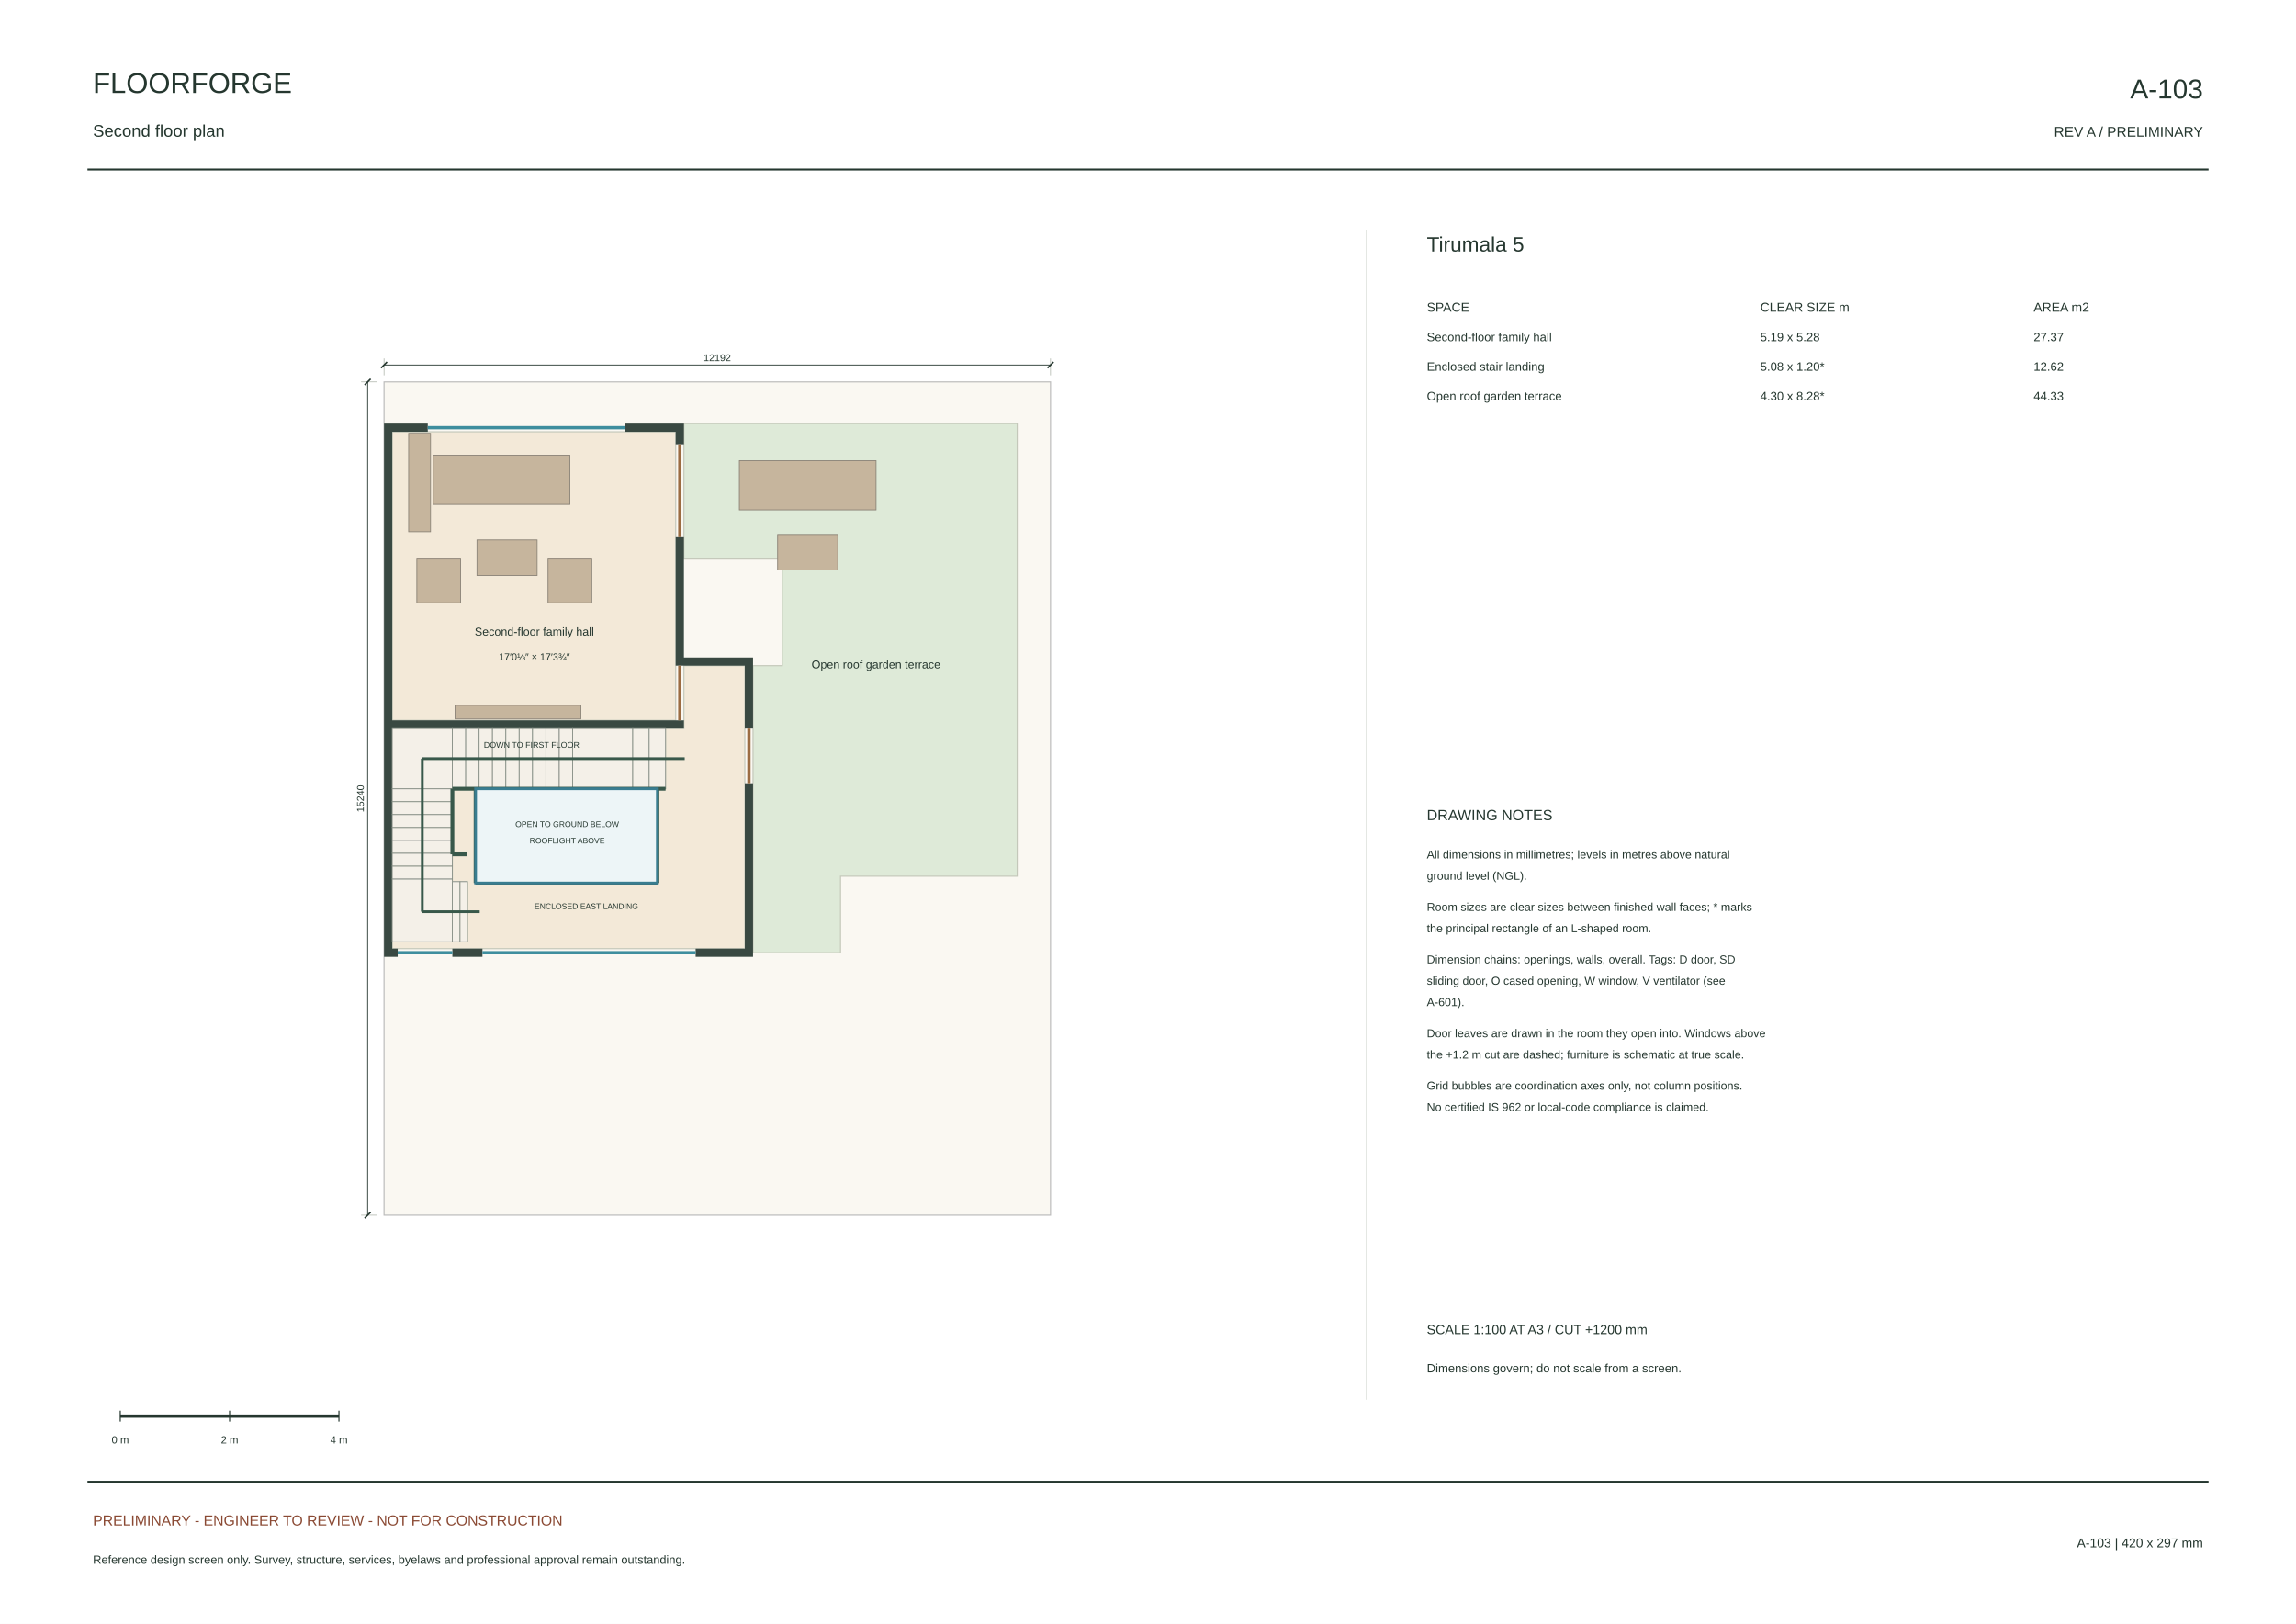
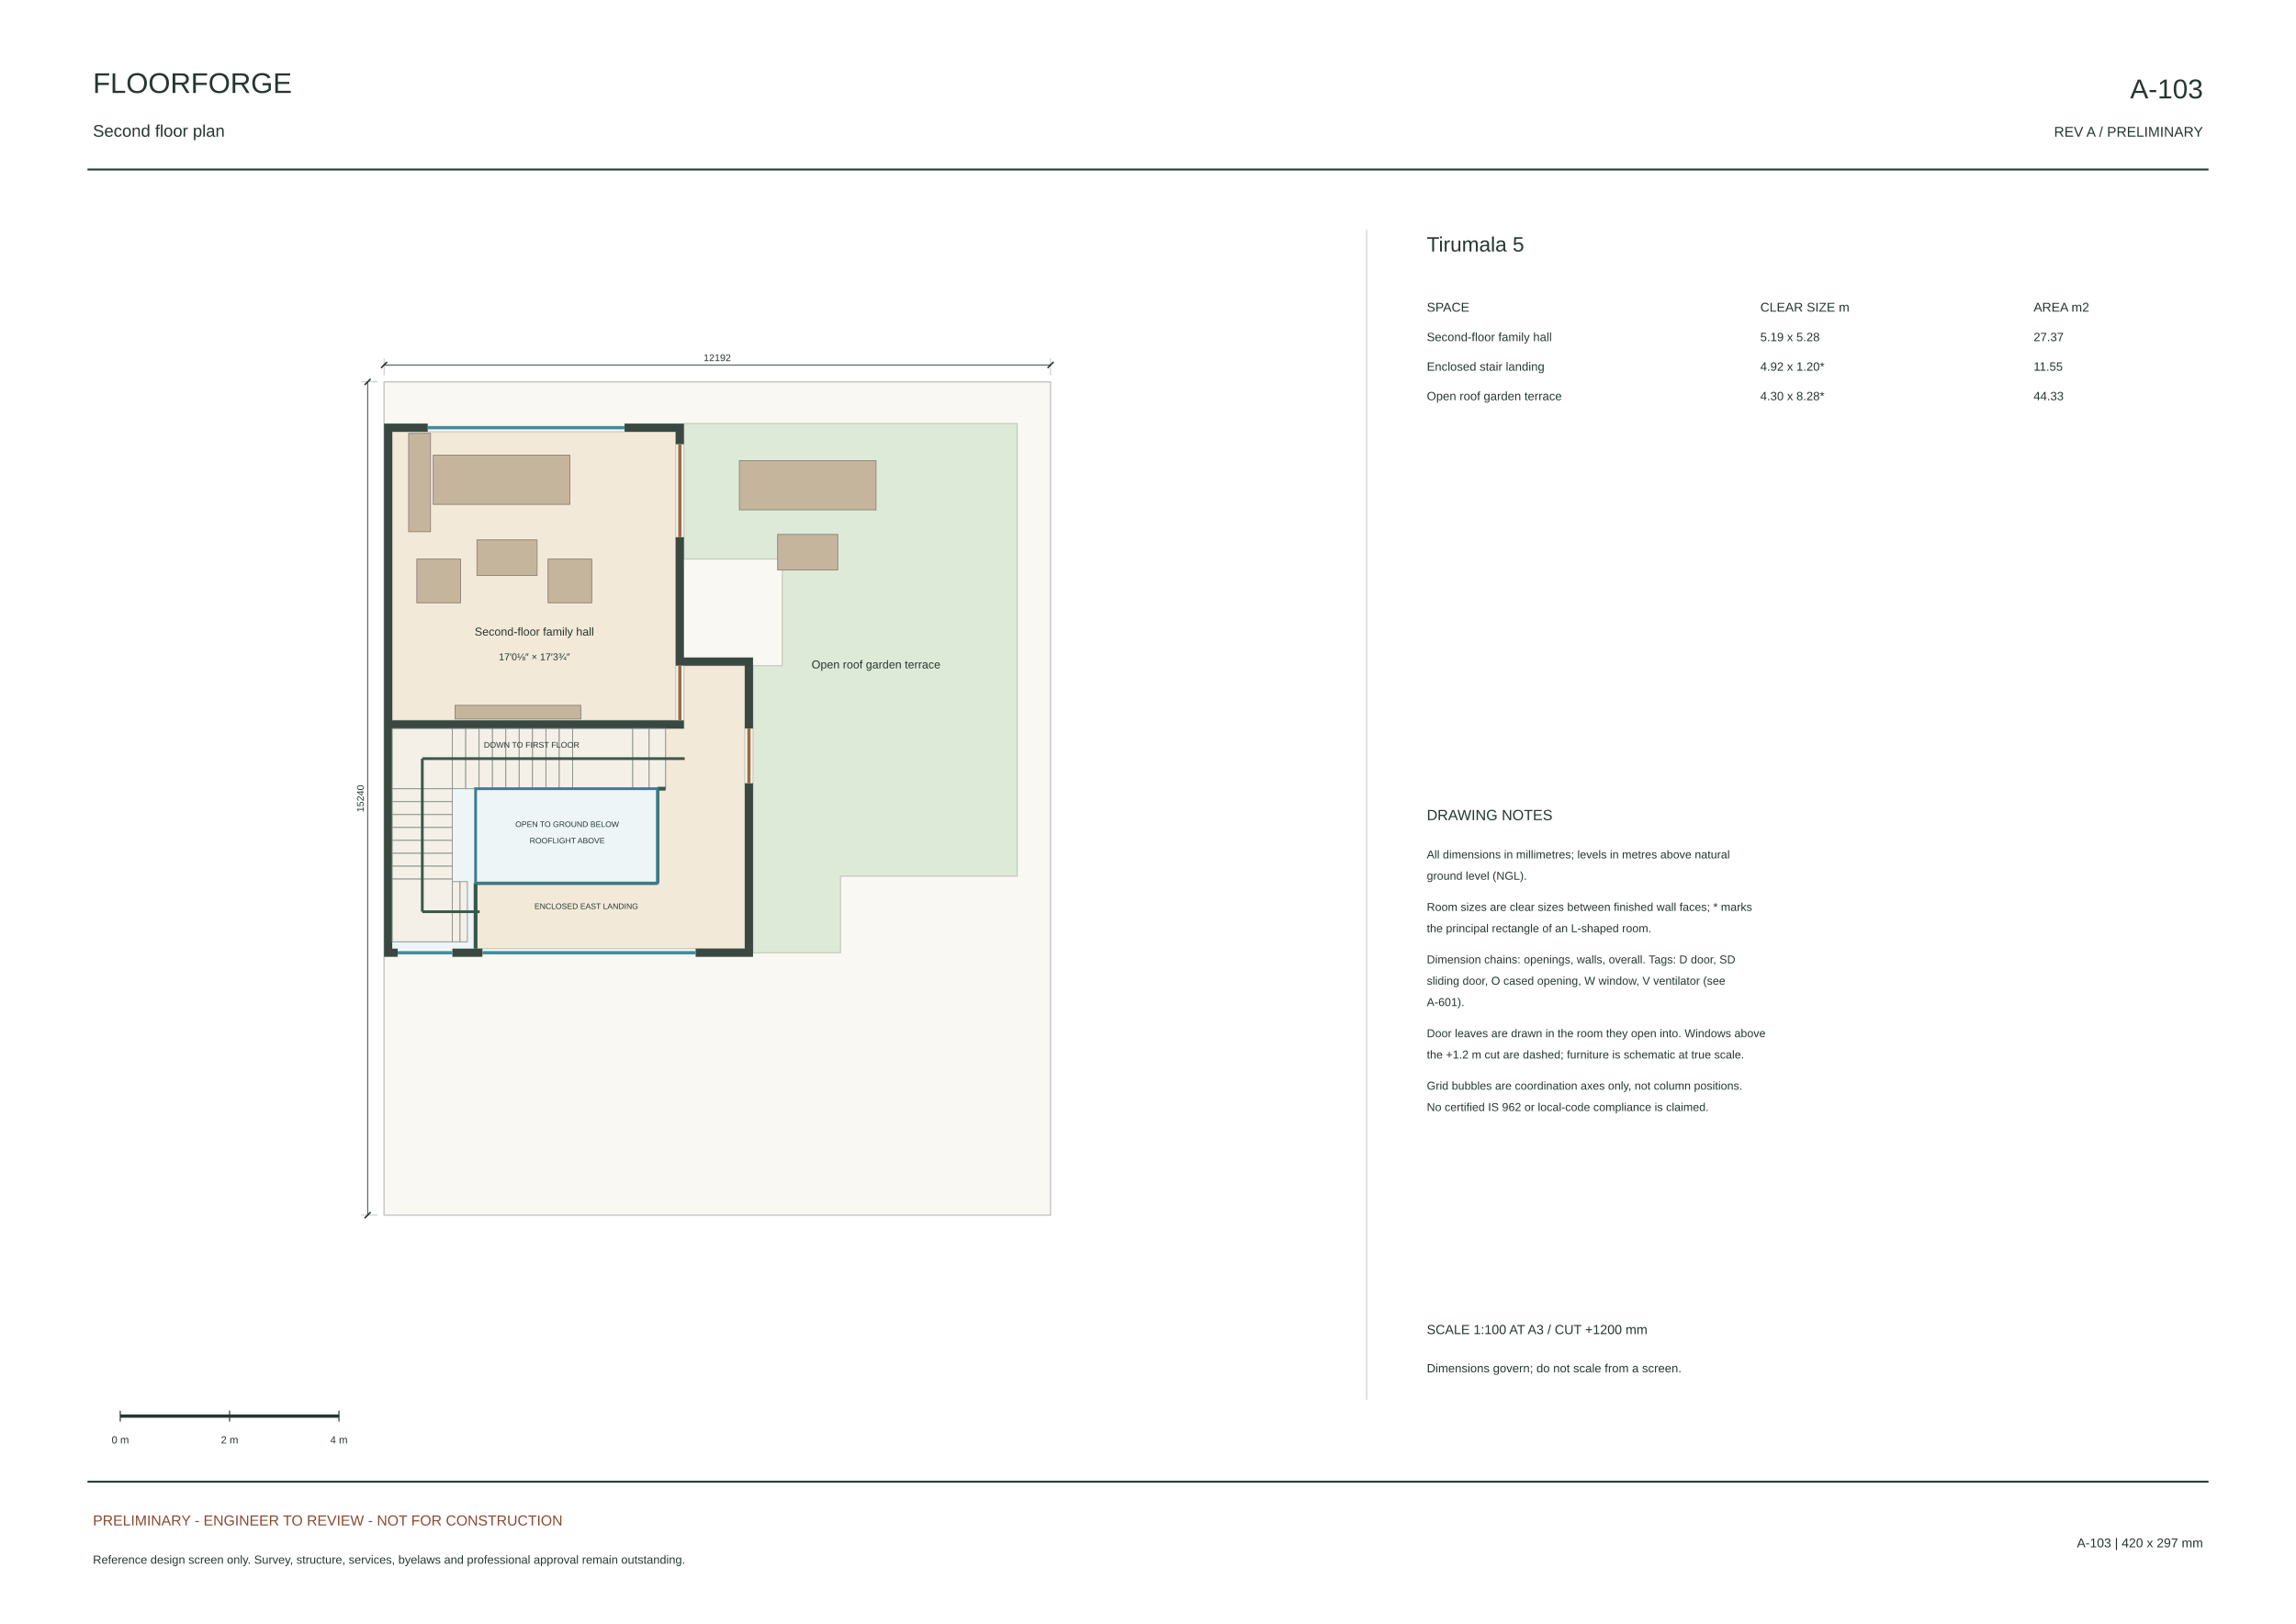
<svg xmlns="http://www.w3.org/2000/svg" width="420mm" height="297mm" viewBox="0 0 420 297">
  <rect width="420" height="297" fill="white" />
  <g font-family="Arial,Helvetica,sans-serif">
    <path d="M 16 31 H 404 M 16 271 H 404" stroke="#25372f" stroke-width=".35" />
    <text x="17" y="17" fill="#25372f" font-size="5.2" text-anchor="start">FLOORFORGE</text>
    <text x="17" y="25" fill="#25372f" font-size="3.1" text-anchor="start">Second floor plan</text>
    <text x="403" y="18" fill="#25372f" font-size="5" text-anchor="end">A-103</text>
    <text x="403" y="25" fill="#25372f" font-size="2.6" text-anchor="end">REV A / PRELIMINARY</text>
    <polygon points="70.25,222.25 192.17,222.25 192.17,69.85 70.25,69.85" fill="#faf8f2" stroke="#bbb" stroke-width="0.2" />
    <polygon points="123.606,131.75 123.606,78.97 71.75,78.97 71.75,131.75" fill="#f3e9d8" stroke="#c4c8ba" stroke-width="0.2" />
-     <polygon points="125.106,133.25 125.106,121.75 136.25,121.75 136.25,133.25 136.25,144.25 136.25,173.5 85.5,173.5 71.75,173.5 71.75,172.25 82.75,172.25 84.125,172.25 85.5,172.25 85.5,161.25 84.125,161.25 82.75,161.25 82.75,160.75 82.75,158.393 82.75,156.036 82.75,153.679 82.75,151.321 82.75,148.964 82.75,146.607 82.75,144.25 85.194,144.25 87,144.25 87,161.5 120.25,161.5 120.25,144.25 121.75,144.25 121.75,133.25 123.606,133.25" fill="#f3e9d8" stroke="#c4c8ba" stroke-width="0.2" />
-     <polygon points="186.074,133.25 186.074,160.25 153.75,160.25 153.75,174.25 137.75,174.25 137.75,121.75 143.106,121.75 143.106,102.25 125.106,102.25 125.106,77.47 186.074,77.47 186.074,106.75" fill="#deead8" stroke="#c4c8ba" stroke-width="0.2" />
+     <polygon points="125.106,121.75 136.25,121.75 136.25,133.25 136.25,144.25 136.25,173.5 87,173.5 87,161.5 120.25,161.5 120.25,144.25 121.75,144.25 121.75,133.25 123.606,133.25 125.106,133.25" fill="#f3e9d8" stroke="#c4c8ba" stroke-width="0.2" />
+     <polygon points="186.074,160.25 153.75,160.25 153.75,174.25 137.75,174.25 137.75,121.75 143.106,121.75 143.106,102.25 125.106,102.25 125.106,77.47 186.074,77.47 186.074,106.75 186.074,133.25" fill="#deead8" stroke="#c4c8ba" stroke-width="0.2" />
+     <polygon points="87,173.5 87,144.25 71.75,144.25 71.75,173.5" fill="#edf5f7" stroke="none" stroke-width="0.1" />
    <polygon points="78.25,77.47 78.25,78.97 71.75,78.97 71.75,131.75 123.456,131.75 123.606,131.75 125.106,131.75 125.106,133.25 123.606,133.25 121.75,133.25 71.75,133.25 71.75,156.25 71.75,173.5 72.75,173.5 72.75,175 70.25,175 70.25,133.25 70.25,131.75 70.25,77.47" fill="#394942" stroke="none" stroke-width="0.1" />
    <polygon points="88.25,173.5 88.25,175 82.75,175 82.75,173.5 85.5,173.5" fill="#394942" stroke="none" stroke-width="0.1" />
    <polygon points="136.25,173.5 136.25,144.25 136.25,143.25 137.75,143.25 137.75,175 127.25,175 127.25,173.5" fill="#394942" stroke="none" stroke-width="0.1" />
    <polygon points="125.106,121.75 123.606,121.75 123.606,120.25 123.606,98.25 125.106,98.25 125.106,120.25 137.75,120.25 137.75,133.25 136.25,133.25 136.25,121.75 125.256,121.75" fill="#394942" stroke="none" stroke-width="0.1" />
    <polygon points="123.606,78.97 114.25,78.97 114.25,77.47 125.106,77.47 125.106,81.25 123.606,81.25" fill="#394942" stroke="none" stroke-width="0.1" />
    <path d="M 124.356 131.75 L 124.356 121.75" fill="none" stroke="#9c6c42" stroke-width="0.6" />
    <path d="M 124.356 98.25 L 124.356 81.25" fill="none" stroke="#9c6c42" stroke-width="0.6" />
    <path d="M 78.25 78.22 L 114.25 78.22" fill="none" stroke="#3e8e9e" stroke-width="0.6" />
    <path d="M 137 143.25 L 137 133.25" fill="none" stroke="#9c6c42" stroke-width="0.6" />
    <path d="M 72.75 174.25 L 82.75 174.25" fill="none" stroke="#3e8e9e" stroke-width="0.6" />
    <path d="M 88.25 174.25 L 127.25 174.25" fill="none" stroke="#3e8e9e" stroke-width="0.6" />
    <polygon points="85.5,172.25 85.5,161.25 84.125,161.25 84.125,172.25" fill="#f4f0e8" stroke="#889087" stroke-width="0.15" />
    <polygon points="84.125,172.25 84.125,161.25 82.75,161.25 82.75,172.25" fill="#f4f0e8" stroke="#889087" stroke-width="0.15" />
    <polygon points="82.75,172.25 82.75,160.75 71.75,160.75 71.75,172.25" fill="#f4f0e8" stroke="#889087" stroke-width="0.15" />
    <polygon points="82.75,160.75 82.75,158.393 71.75,158.393 71.75,160.75" fill="#f4f0e8" stroke="#889087" stroke-width="0.15" />
    <polygon points="82.75,158.393 82.75,156.036 71.75,156.036 71.75,158.393" fill="#f4f0e8" stroke="#889087" stroke-width="0.15" />
    <polygon points="82.75,156.036 82.75,153.679 71.75,153.679 71.75,156.036" fill="#f4f0e8" stroke="#889087" stroke-width="0.15" />
    <polygon points="82.75,153.679 82.75,151.321 71.75,151.321 71.75,153.679" fill="#f4f0e8" stroke="#889087" stroke-width="0.15" />
    <polygon points="82.75,151.321 82.75,148.964 71.75,148.964 71.75,151.321" fill="#f4f0e8" stroke="#889087" stroke-width="0.15" />
    <polygon points="82.75,148.964 82.75,146.607 71.75,146.607 71.75,148.964" fill="#f4f0e8" stroke="#889087" stroke-width="0.15" />
    <polygon points="82.75,146.607 82.75,144.25 71.75,144.25 71.75,146.607" fill="#f4f0e8" stroke="#889087" stroke-width="0.15" />
    <polygon points="82.75,144.25 82.75,133.25 71.75,133.25 71.75,144.25" fill="#f4f0e8" stroke="#889087" stroke-width="0.15" />
    <polygon points="85.194,144.25 85.194,133.25 82.75,133.25 82.75,144.25" fill="#f4f0e8" stroke="#889087" stroke-width="0.15" />
    <polygon points="87.639,144.25 87.639,133.25 85.194,133.25 85.194,144.25" fill="#f4f0e8" stroke="#889087" stroke-width="0.15" />
    <polygon points="90.083,144.25 90.083,133.25 87.639,133.25 87.639,144.25" fill="#f4f0e8" stroke="#889087" stroke-width="0.15" />
    <polygon points="92.528,144.25 92.528,133.25 90.083,133.25 90.083,144.25" fill="#f4f0e8" stroke="#889087" stroke-width="0.15" />
    <polygon points="94.972,144.25 94.972,133.25 92.528,133.25 92.528,144.25" fill="#f4f0e8" stroke="#889087" stroke-width="0.15" />
    <polygon points="97.417,144.25 97.417,133.25 94.972,133.25 94.972,144.25" fill="#f4f0e8" stroke="#889087" stroke-width="0.15" />
    <polygon points="99.861,144.25 99.861,133.25 97.417,133.25 97.417,144.25" fill="#f4f0e8" stroke="#889087" stroke-width="0.15" />
    <polygon points="102.306,144.25 102.306,133.25 99.861,133.25 99.861,144.25" fill="#f4f0e8" stroke="#889087" stroke-width="0.15" />
    <polygon points="104.75,144.25 104.75,133.25 102.306,133.25 102.306,144.25" fill="#f4f0e8" stroke="#889087" stroke-width="0.15" />
    <polygon points="115.75,144.25 115.75,133.25 104.75,133.25 104.75,144.25" fill="#f4f0e8" stroke="#889087" stroke-width="0.15" />
    <polygon points="118.75,144.25 118.75,133.25 115.75,133.25 115.75,144.25" fill="#f4f0e8" stroke="#889087" stroke-width="0.15" />
    <polygon points="121.75,144.25 121.75,133.25 118.75,133.25 118.75,144.25" fill="#f4f0e8" stroke="#889087" stroke-width="0.15" />
    <path d="M 125.25 138.75 L 77.25 138.75" fill="none" stroke="#38584a" stroke-width="0.5" />
    <path d="M 77.25 138.75 L 77.25 166.75" fill="none" stroke="#38584a" stroke-width="0.5" />
    <path d="M 77.25 166.75 L 87.75 166.75" fill="none" stroke="#38584a" stroke-width="0.5" />
-     <path d="M 82.75 156.25 L 85.5 156.25" fill="none" stroke="#38584a" stroke-width="0.7" />
-     <path d="M 82.75 156.25 L 82.75 144.25" fill="none" stroke="#38584a" stroke-width="0.7" />
-     <path d="M 82.75 144.25 L 121.75 144.25" fill="none" stroke="#38584a" stroke-width="0.7" />
-     <path d="M 87 161.5 L 87 144.25" fill="none" stroke="#38584a" stroke-width="0.7" />
+     <path d="M 87 173.5 L 87 161.5" fill="none" stroke="#38584a" stroke-width="0.7" />
    <path d="M 87 161.5 L 120.25 161.5" fill="none" stroke="#38584a" stroke-width="0.7" />
    <path d="M 120.25 161.5 L 120.25 144.25" fill="none" stroke="#38584a" stroke-width="0.7" />
+     <path d="M 120.25 144.25 L 121.75 144.25" fill="none" stroke="#38584a" stroke-width="0.7" />
    <polygon points="120.25,161.5 120.25,144.25 87,144.25 87,161.5" fill="#edf5f7" stroke="#397d90" stroke-width="0.5" />
    <text x="103.75" y="151.25" fill="#25372f" font-size="1.45" text-anchor="middle">OPEN TO GROUND BELOW</text>
    <text x="103.75" y="154.25" fill="#25372f" font-size="1.45" text-anchor="middle">ROOFLIGHT ABOVE</text>
    <text x="97.25" y="136.75" fill="#25372f" font-size="1.5" text-anchor="middle">DOWN TO FIRST FLOOR</text>
    <text x="107.25" y="166.25" fill="#25372f" font-size="1.45" text-anchor="middle">ENCLOSED EAST LANDING</text>
    <polygon points="104.25,92.25 104.25,83.25 79.25,83.25 79.25,92.25" fill="#c6b59d" stroke="#8a8276" stroke-width="0.15" />
    <polygon points="98.25,105.25 98.25,98.75 87.25,98.75 87.25,105.25" fill="#c6b59d" stroke="#8a8276" stroke-width="0.15" />
    <polygon points="84.25,110.25 84.25,102.25 76.25,102.25 76.25,110.25" fill="#c6b59d" stroke="#8a8276" stroke-width="0.15" />
    <polygon points="108.25,110.25 108.25,102.25 100.25,102.25 100.25,110.25" fill="#c6b59d" stroke="#8a8276" stroke-width="0.15" />
    <polygon points="106.25,131.5 106.25,129 83.25,129 83.25,131.5" fill="#c6b59d" stroke="#8a8276" stroke-width="0.15" />
    <polygon points="78.75,97.25 78.75,79.25 74.75,79.25 74.75,97.25" fill="#c6b59d" stroke="#8a8276" stroke-width="0.15" />
    <polygon points="160.25,93.25 160.25,84.25 135.25,84.25 135.25,93.25" fill="#c6b59d" stroke="#8a8276" stroke-width="0.15" />
    <polygon points="153.25,104.25 153.25,97.75 142.25,97.75 142.25,104.25" fill="#c6b59d" stroke="#8a8276" stroke-width="0.15" />
    <text x="97.75" y="116.25" fill="#25372f" font-size="2.1" text-anchor="middle">Second-floor family hall</text>
    <text x="97.75" y="120.75" fill="#25372f" font-size="1.8" text-anchor="middle">17′0⅛″ × 17′3¾″</text>
    <text x="160.25" y="122.25" fill="#25372f" font-size="2.1" text-anchor="middle">Open roof garden terrace</text>
    <path d="M 70.25 68.65 L 70.25 65.55" fill="none" stroke="#a8afa4" stroke-width="0.12" />
    <path d="M 192.17 68.65 L 192.17 65.55" fill="none" stroke="#a8afa4" stroke-width="0.12" />
    <path d="M 70.25 66.75 L 192.17 66.75" fill="none" stroke="#25372f" stroke-width="0.15" />
    <path d="M 69.7 67.3 L 70.8 66.2" fill="none" stroke="#25372f" stroke-width="0.28" />
    <path d="M 191.62 67.3 L 192.72 66.2" fill="none" stroke="#25372f" stroke-width="0.28" />
    <text x="131.21" y="66.05" fill="#25372f" font-size="1.8" text-anchor="middle">12192</text>
    <path d="M 69.05 222.25 L 66.05 222.25" fill="none" stroke="#a8afa4" stroke-width="0.12" />
    <path d="M 69.05 69.85 L 66.05 69.85" fill="none" stroke="#a8afa4" stroke-width="0.12" />
    <path d="M 67.25 222.25 L 67.25 69.85" fill="none" stroke="#25372f" stroke-width="0.15" />
    <path d="M 66.7 222.8 L 67.8 221.7" fill="none" stroke="#25372f" stroke-width="0.28" />
    <path d="M 66.7 70.4 L 67.8 69.3" fill="none" stroke="#25372f" stroke-width="0.28" />
    <text x="66.55" y="146.05" fill="#25372f" font-size="1.8" text-anchor="middle" transform="rotate(-90.0 66.55 146.05)">15240</text>
    <path d="M 250 42 V 256" stroke="#c9d0c7" stroke-width=".2" />
    <text x="261" y="46" fill="#25372f" font-size="3.8" text-anchor="start">Tirumala 5</text>
    <text x="261" y="57" fill="#25372f" font-size="2.35" text-anchor="start">SPACE</text>
    <text x="322" y="57" fill="#25372f" font-size="2.35" text-anchor="start">CLEAR SIZE m</text>
    <text x="372" y="57" fill="#25372f" font-size="2.35" text-anchor="start">AREA m2</text>
    <text x="261" y="62.4" fill="#25372f" font-size="2.2" text-anchor="start">Second-floor family hall</text>
    <text x="322" y="62.4" fill="#25372f" font-size="2.2" text-anchor="start">5.19 x 5.28</text>
    <text x="372" y="62.4" fill="#25372f" font-size="2.2" text-anchor="start">27.37</text>
    <text x="261" y="67.8" fill="#25372f" font-size="2.2" text-anchor="start">Enclosed stair landing</text>
-     <text x="322" y="67.8" fill="#25372f" font-size="2.2" text-anchor="start">5.08 x 1.20*</text>
-     <text x="372" y="67.8" fill="#25372f" font-size="2.2" text-anchor="start">12.62</text>
+     <text x="322" y="67.8" fill="#25372f" font-size="2.2" text-anchor="start">4.92 x 1.20*</text>
+     <text x="372" y="67.8" fill="#25372f" font-size="2.2" text-anchor="start">11.55</text>
    <text x="261" y="73.2" fill="#25372f" font-size="2.2" text-anchor="start">Open roof garden terrace</text>
    <text x="322" y="73.2" fill="#25372f" font-size="2.2" text-anchor="start">4.30 x 8.28*</text>
    <text x="372" y="73.2" fill="#25372f" font-size="2.2" text-anchor="start">44.33</text>
    <text x="261" y="150" fill="#25372f" font-size="2.7" text-anchor="start">DRAWING NOTES</text>
    <text x="261" y="157" fill="#25372f" font-size="2.1" text-anchor="start">All dimensions in millimetres; levels in metres above natural</text>
    <text x="261" y="160.9" fill="#25372f" font-size="2.1" text-anchor="start">ground level (NGL).</text>
    <text x="261" y="166.6" fill="#25372f" font-size="2.1" text-anchor="start">Room sizes are clear sizes between finished wall faces; * marks</text>
    <text x="261" y="170.5" fill="#25372f" font-size="2.1" text-anchor="start">the principal rectangle of an L-shaped room.</text>
    <text x="261" y="176.2" fill="#25372f" font-size="2.1" text-anchor="start">Dimension chains: openings, walls, overall. Tags: D door, SD</text>
    <text x="261" y="180.1" fill="#25372f" font-size="2.1" text-anchor="start">sliding door, O cased opening, W window, V ventilator (see</text>
    <text x="261" y="184" fill="#25372f" font-size="2.1" text-anchor="start">A-601).</text>
    <text x="261" y="189.7" fill="#25372f" font-size="2.1" text-anchor="start">Door leaves are drawn in the room they open into. Windows above</text>
    <text x="261" y="193.6" fill="#25372f" font-size="2.1" text-anchor="start">the +1.2 m cut are dashed; furniture is schematic at true scale.</text>
    <text x="261" y="199.3" fill="#25372f" font-size="2.1" text-anchor="start">Grid bubbles are coordination axes only, not column positions.</text>
    <text x="261" y="203.2" fill="#25372f" font-size="2.1" text-anchor="start">No certified IS 962 or local-code compliance is claimed.</text>
    <text x="261" y="244" fill="#25372f" font-size="2.4" text-anchor="start">SCALE 1:100 AT A3 / CUT +1200 mm</text>
    <text x="261" y="251" fill="#25372f" font-size="2.2" text-anchor="start">Dimensions govern; do not scale from a screen.</text>
    <path d="M 22 259 H 62.0" stroke="#25372f" stroke-width=".6" />
    <path d="M 22.0 258 V 260" stroke="#25372f" stroke-width=".2" />
    <text x="22" y="264" fill="#25372f" font-size="1.9" text-anchor="middle">0 m</text>
    <path d="M 42.0 258 V 260" stroke="#25372f" stroke-width=".2" />
    <text x="42" y="264" fill="#25372f" font-size="1.9" text-anchor="middle">2 m</text>
    <path d="M 62.0 258 V 260" stroke="#25372f" stroke-width=".2" />
    <text x="62" y="264" fill="#25372f" font-size="1.9" text-anchor="middle">4 m</text>
    <text x="17" y="279" fill="#8a4933" font-size="2.65" text-anchor="start">PRELIMINARY - ENGINEER TO REVIEW - NOT FOR CONSTRUCTION</text>
    <text x="17" y="286" fill="#25372f" font-size="2.15" text-anchor="start">Reference design screen only. Survey, structure, services, byelaws and professional approval remain outstanding.</text>
    <text x="403" y="283" fill="#25372f" font-size="2.35" text-anchor="end">A-103  |  420 x 297 mm</text>
  </g>
</svg>
